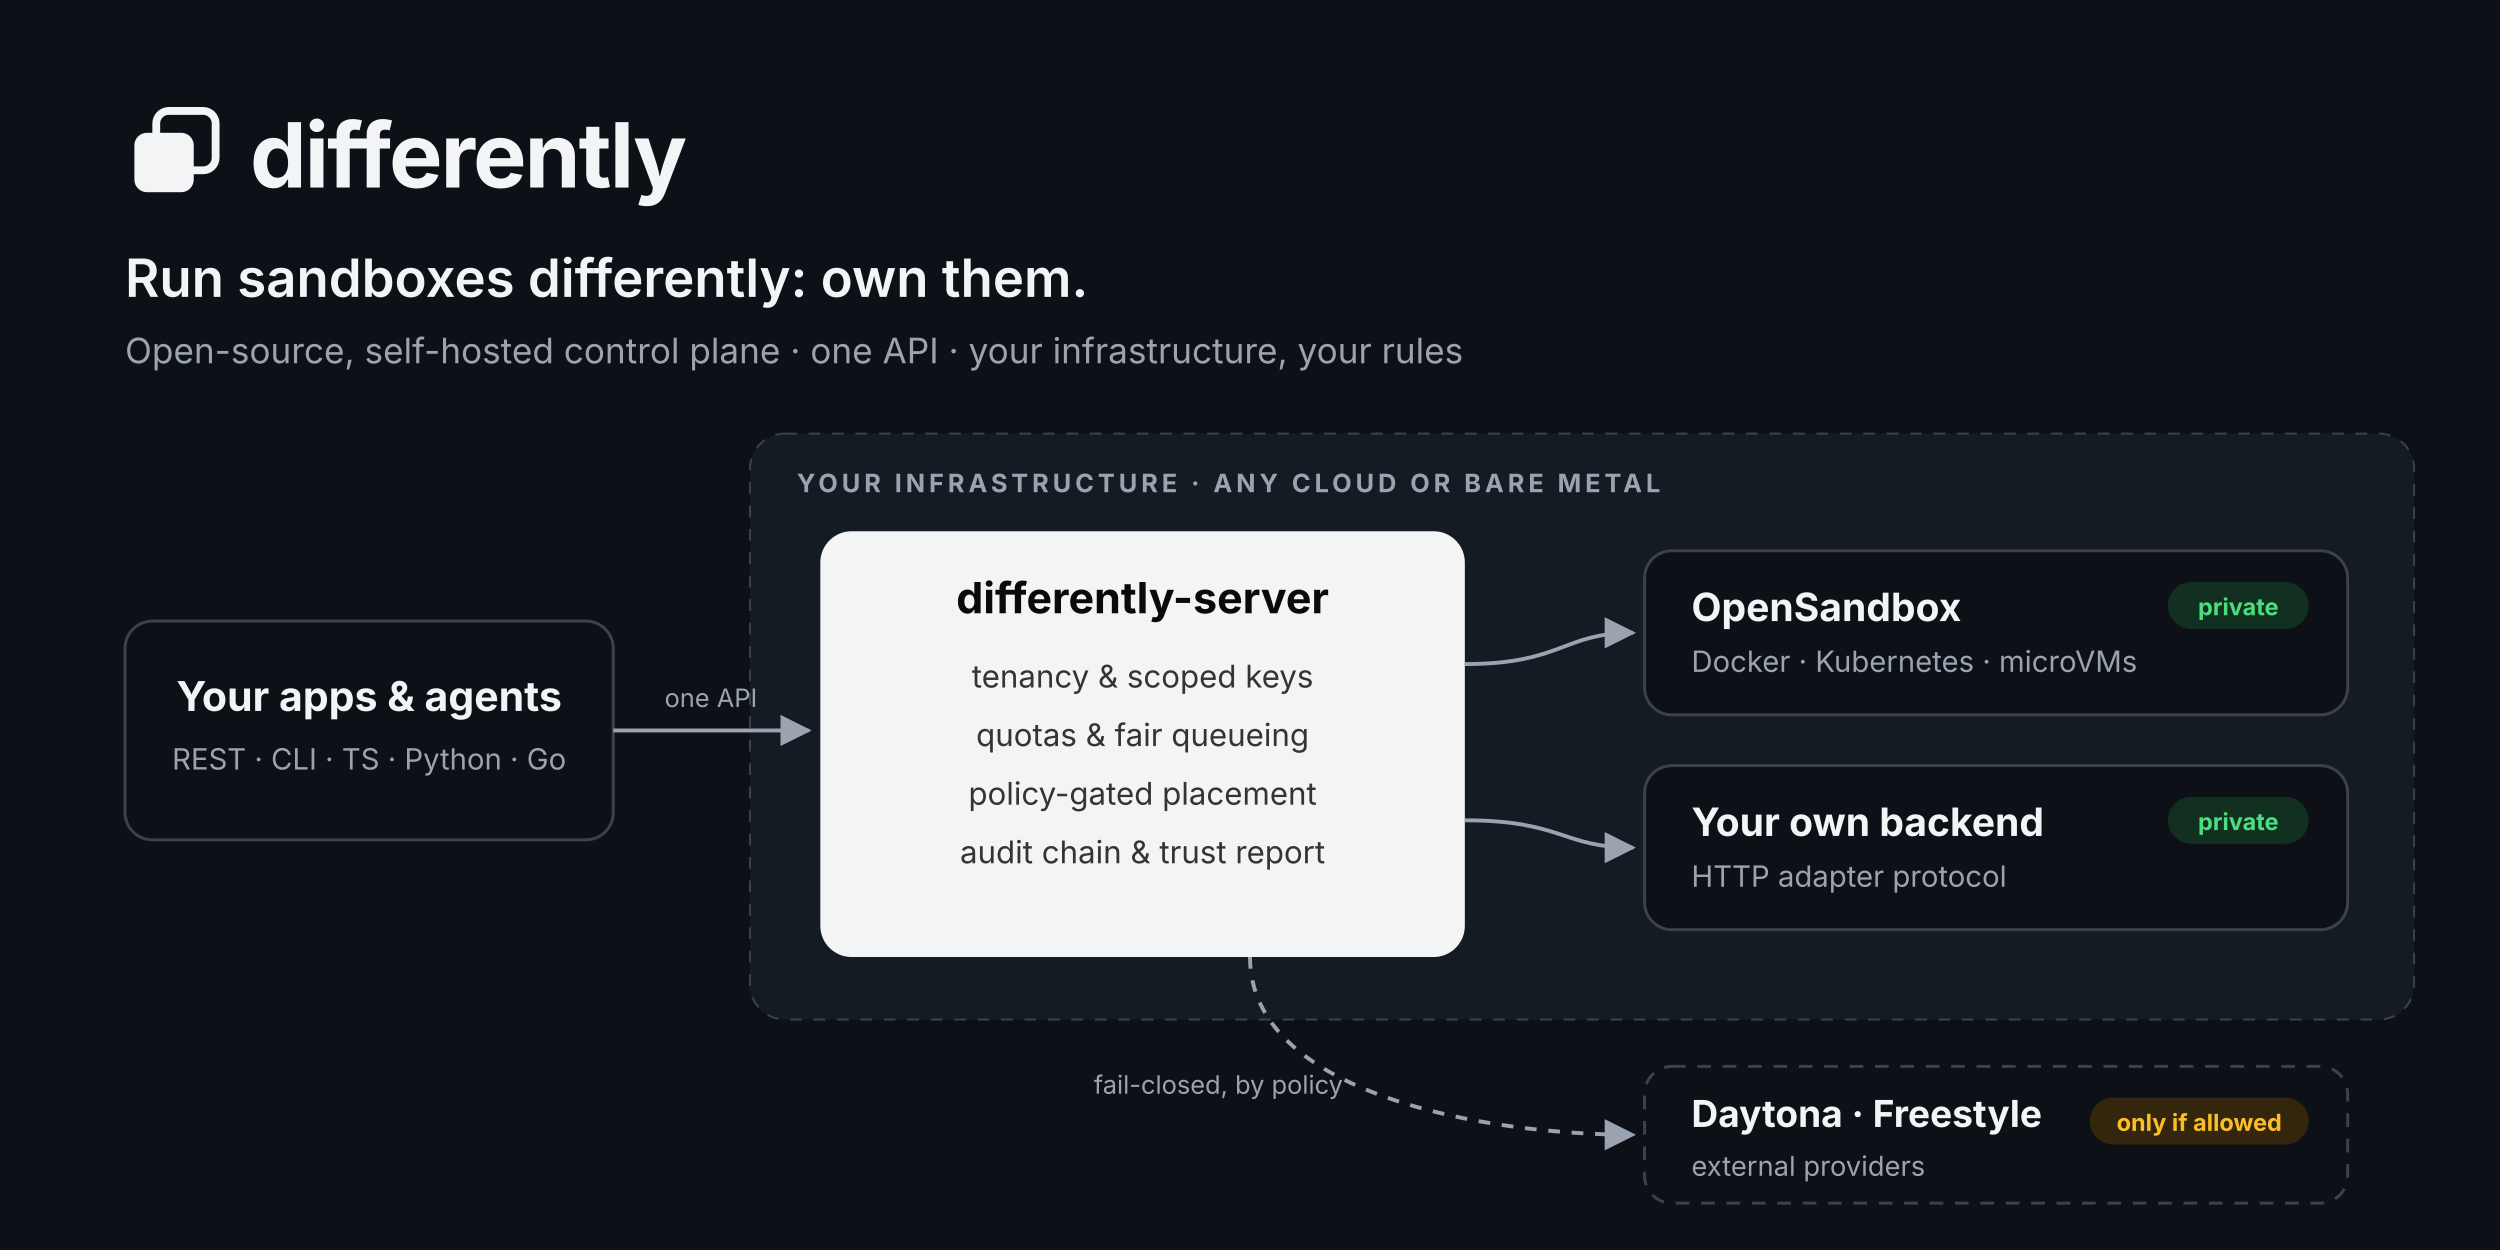
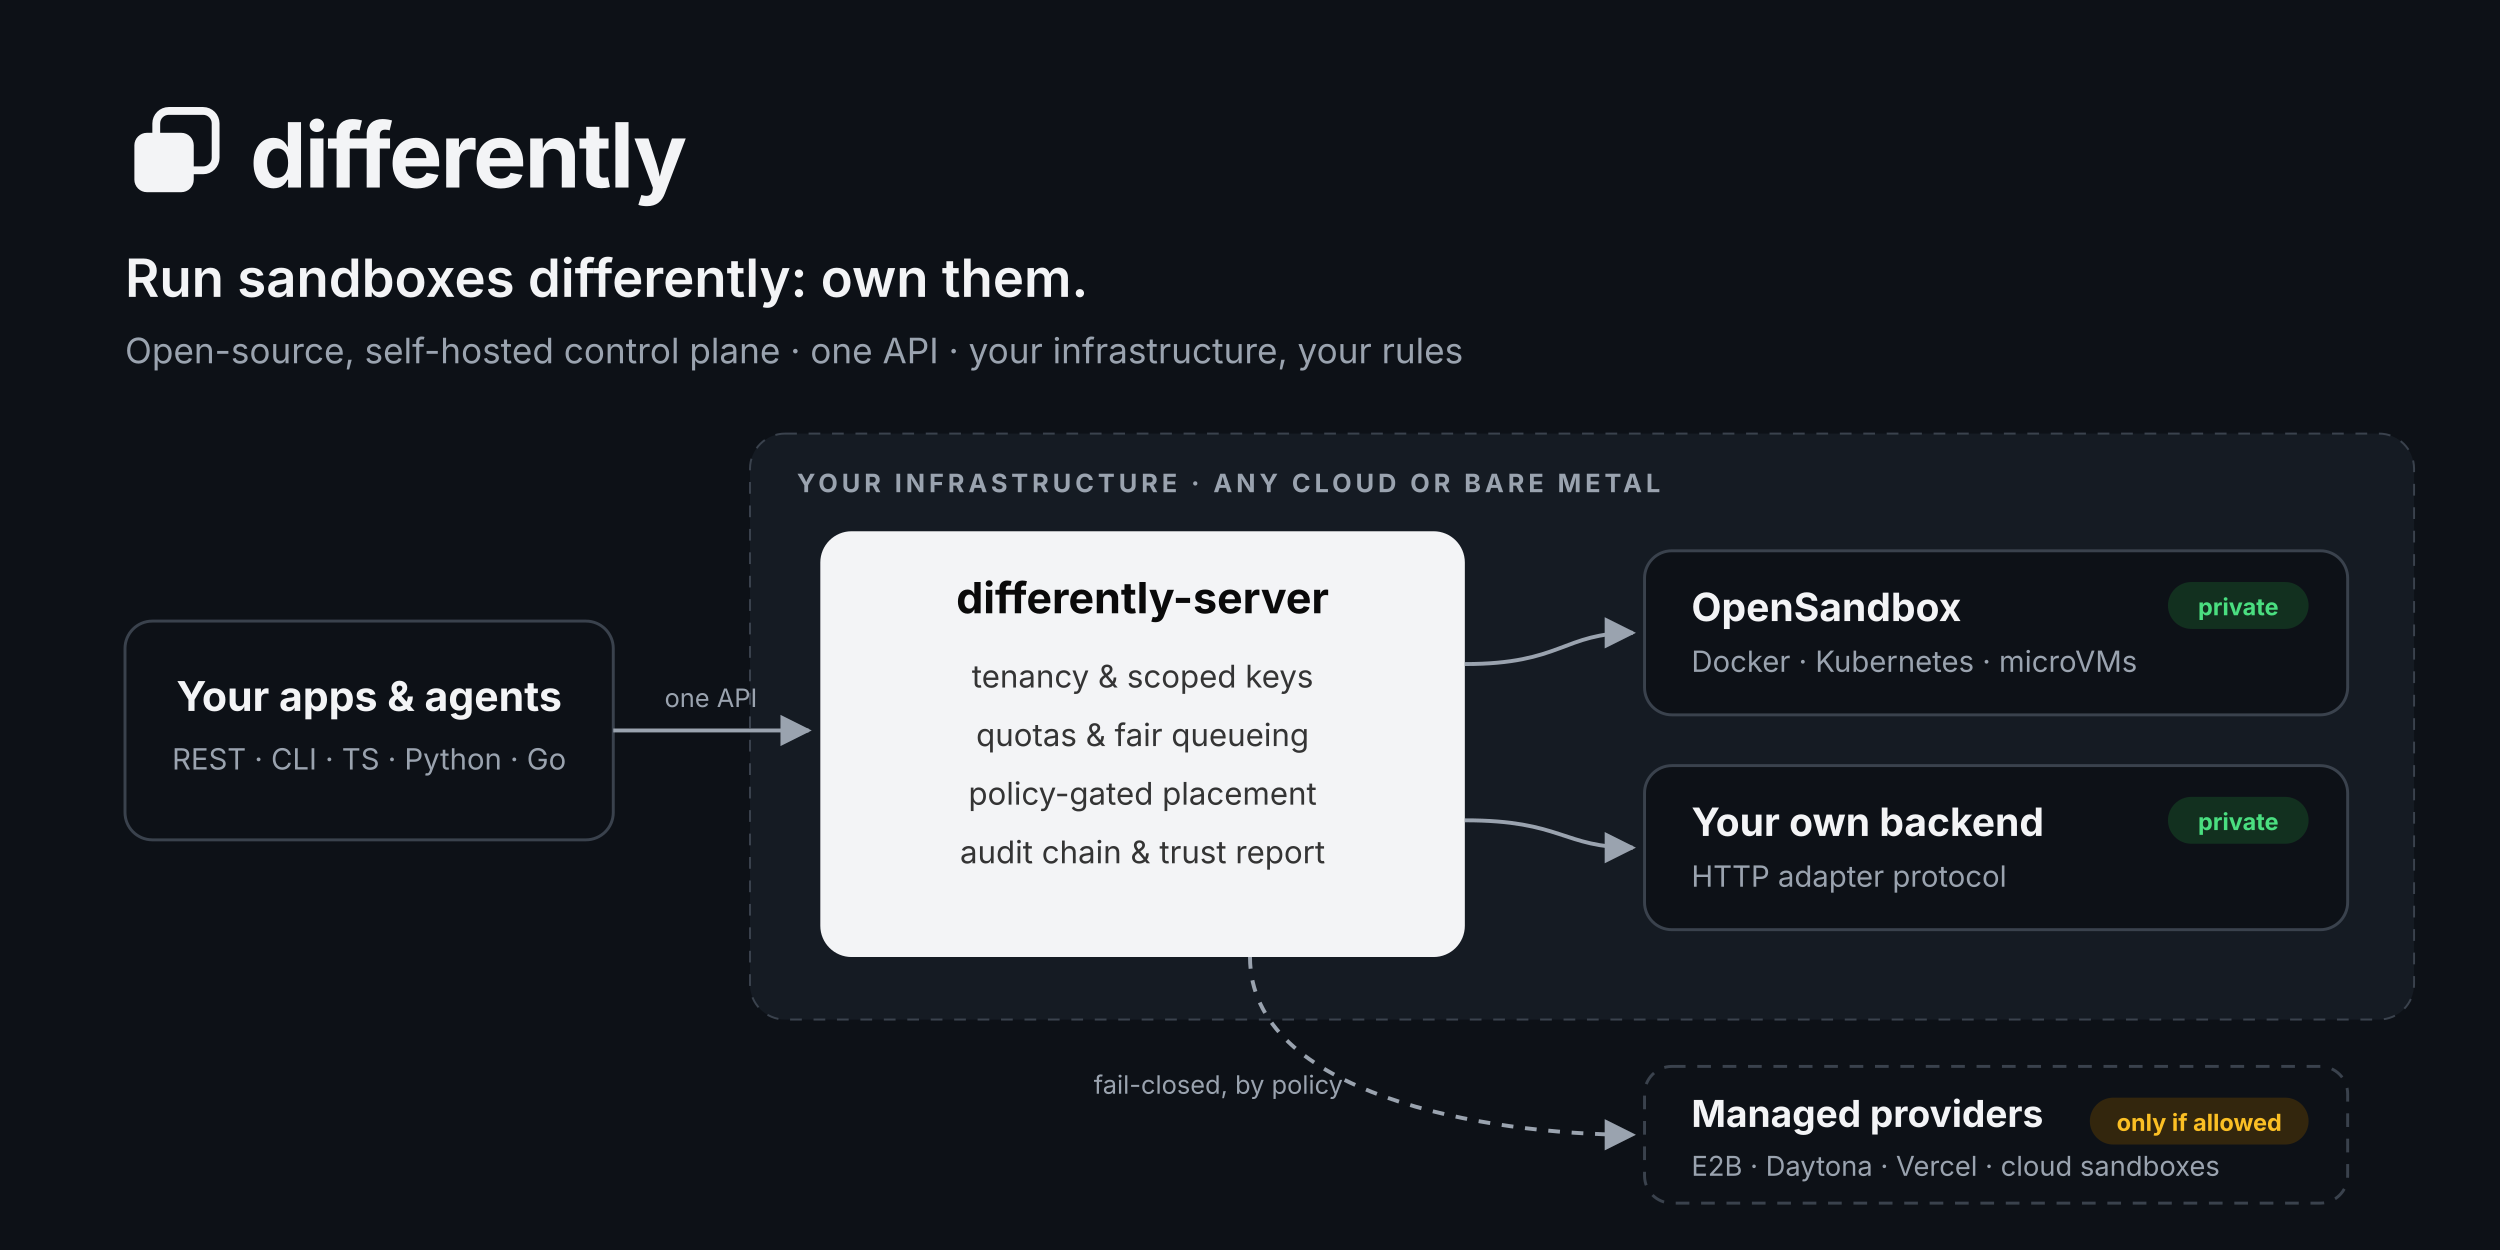
<svg xmlns="http://www.w3.org/2000/svg" viewBox="0 0 1280 640" width="1280" height="640" role="img" aria-labelledby="t d">
  <defs>
    <marker id="arrow-dark" viewBox="0 0 10 10" refX="9" refY="5" markerWidth="8" markerHeight="8" orient="auto-start-reverse">
      <path d="M0 0L10 5L0 10z" fill="#9aa3af" />
    </marker>
  </defs>
  <rect width="1280" height="640" fill="#0d1117" />
  <g transform="translate(64 52) scale(1.6)">
    <rect x="10" y="3" width="19" height="19" rx="4" fill="none" stroke="#f3f4f6" stroke-width="2.5" />
    <rect x="3" y="10" width="19" height="19" rx="4" fill="#f3f4f6" />
  </g>
  <text x="128" y="96" font-family="Inter, -apple-system, 'Segoe UI', Helvetica, Arial, sans-serif" font-size="46" font-weight="700" fill="#f3f4f6" letter-spacing="-1">differently</text>
  <text x="64" y="152" font-family="Inter, -apple-system, 'Segoe UI', Helvetica, Arial, sans-serif" font-size="27" font-weight="600" fill="#f3f4f6">Run sandboxes differently: own them.</text>
  <text x="64" y="186" font-family="Inter, -apple-system, 'Segoe UI', Helvetica, Arial, sans-serif" font-size="18" fill="#9aa3af">Open-source, self-hosted control plane · one API · your infrastructure, your rules</text>
  <rect x="384" y="222" width="852" height="300" rx="18" fill="#151b23" stroke="#3a424d" stroke-dasharray="6 6" />
  <text x="408" y="252" font-family="Inter, -apple-system, 'Segoe UI', Helvetica, Arial, sans-serif" font-size="13" font-weight="700" letter-spacing="2" fill="#9aa3af">YOUR INFRASTRUCTURE · ANY CLOUD OR BARE METAL</text>
  <rect x="64" y="318" width="250" height="112" rx="14" fill="#0d1117" stroke="#3a424d" stroke-width="1.5" />
  <text x="189" y="364" text-anchor="middle" font-family="Inter, -apple-system, 'Segoe UI', Helvetica, Arial, sans-serif" font-size="21" font-weight="700" fill="#f3f4f6">Your apps &amp; agents</text>
  <text x="189" y="394" text-anchor="middle" font-family="Inter, -apple-system, 'Segoe UI', Helvetica, Arial, sans-serif" font-size="15" fill="#9aa3af">REST · CLI · TS · Python · Go</text>
  <rect x="420" y="272" width="330" height="218" rx="16" fill="#f3f4f6" />
  <text x="585" y="314" text-anchor="middle" font-family="Inter, -apple-system, 'Segoe UI', Helvetica, Arial, sans-serif" font-size="22" font-weight="700" fill="#0a0a0a">differently-server</text>
  <text x="585" y="352" text-anchor="middle" font-family="Inter, -apple-system, 'Segoe UI', Helvetica, Arial, sans-serif" font-size="16" fill="#0a0a0a" opacity="0.82">tenancy &amp; scoped keys</text>
  <text x="585" y="382" text-anchor="middle" font-family="Inter, -apple-system, 'Segoe UI', Helvetica, Arial, sans-serif" font-size="16" fill="#0a0a0a" opacity="0.82">quotas &amp; fair queueing</text>
  <text x="585" y="412" text-anchor="middle" font-family="Inter, -apple-system, 'Segoe UI', Helvetica, Arial, sans-serif" font-size="16" fill="#0a0a0a" opacity="0.82">policy-gated placement</text>
  <text x="585" y="442" text-anchor="middle" font-family="Inter, -apple-system, 'Segoe UI', Helvetica, Arial, sans-serif" font-size="16" fill="#0a0a0a" opacity="0.82">audit chain &amp; trust report</text>
  <path d="M314 374H414" stroke="#9aa3af" stroke-width="2" marker-end="url(#arrow-dark)" />
  <text x="364" y="362" text-anchor="middle" font-family="Inter, -apple-system, 'Segoe UI', Helvetica, Arial, sans-serif" font-size="13" fill="#9aa3af">one API</text>
  <rect x="842" y="282" width="360" height="84" rx="14" fill="#0d1117" stroke="#3a424d" stroke-width="1.5" />
  <text x="866" y="318" font-family="Inter, -apple-system, 'Segoe UI', Helvetica, Arial, sans-serif" font-size="20" font-weight="700" fill="#f3f4f6">OpenSandbox</text>
  <text x="866" y="344" font-family="Inter, -apple-system, 'Segoe UI', Helvetica, Arial, sans-serif" font-size="15" fill="#9aa3af">Docker · Kubernetes · microVMs</text>
  <rect x="1110" y="298" width="72" height="24" rx="12" fill="#12301f" />
  <text x="1146" y="315" text-anchor="middle" font-family="Inter, -apple-system, 'Segoe UI', Helvetica, Arial, sans-serif" font-size="12" font-weight="700" fill="#4ade80">private</text>
  <rect x="842" y="392" width="360" height="84" rx="14" fill="#0d1117" stroke="#3a424d" stroke-width="1.5" />
  <text x="866" y="428" font-family="Inter, -apple-system, 'Segoe UI', Helvetica, Arial, sans-serif" font-size="20" font-weight="700" fill="#f3f4f6">Your own backend</text>
  <text x="866" y="454" font-family="Inter, -apple-system, 'Segoe UI', Helvetica, Arial, sans-serif" font-size="15" fill="#9aa3af">HTTP adapter protocol</text>
  <rect x="1110" y="408" width="72" height="24" rx="12" fill="#12301f" />
  <text x="1146" y="425" text-anchor="middle" font-family="Inter, -apple-system, 'Segoe UI', Helvetica, Arial, sans-serif" font-size="12" font-weight="700" fill="#4ade80">private</text>
  <path d="M750 340C800 340 800 324 836 324" fill="none" stroke="#9aa3af" stroke-width="2" marker-end="url(#arrow-dark)" />
  <path d="M750 420C800 420 800 434 836 434" fill="none" stroke="#9aa3af" stroke-width="2" marker-end="url(#arrow-dark)" />
  <rect x="842" y="546" width="360" height="70" rx="14" fill="#0d1117" stroke="#3a424d" stroke-width="1.5" stroke-dasharray="7 6" />
-   <text x="866" y="577" font-family="Inter, -apple-system, 'Segoe UI', Helvetica, Arial, sans-serif" font-size="19" font-weight="700" fill="#f3f4f6">Daytona · Freestyle</text>
-   <text x="866" y="602" font-family="Inter, -apple-system, 'Segoe UI', Helvetica, Arial, sans-serif" font-size="14" fill="#9aa3af">external providers</text>
+   <text x="866" y="577" font-family="Inter, -apple-system, 'Segoe UI', Helvetica, Arial, sans-serif" font-size="19" font-weight="700" fill="#f3f4f6">Managed providers</text>
+   <text x="866" y="602" font-family="Inter, -apple-system, 'Segoe UI', Helvetica, Arial, sans-serif" font-size="14" fill="#9aa3af">E2B · Daytona · Vercel · cloud sandboxes</text>
  <rect x="1070" y="562" width="112" height="24" rx="12" fill="#33260d" />
  <text x="1126" y="579" text-anchor="middle" font-family="Inter, -apple-system, 'Segoe UI', Helvetica, Arial, sans-serif" font-size="12" font-weight="700" fill="#fbbf24">only if allowed</text>
  <path d="M640 490C640 560 760 581 836 581" fill="none" stroke="#9aa3af" stroke-width="2" stroke-dasharray="6 6" marker-end="url(#arrow-dark)" />
  <text x="560" y="560" font-family="Inter, -apple-system, 'Segoe UI', Helvetica, Arial, sans-serif" font-size="13" fill="#9aa3af">fail-closed, by policy</text>
</svg>
